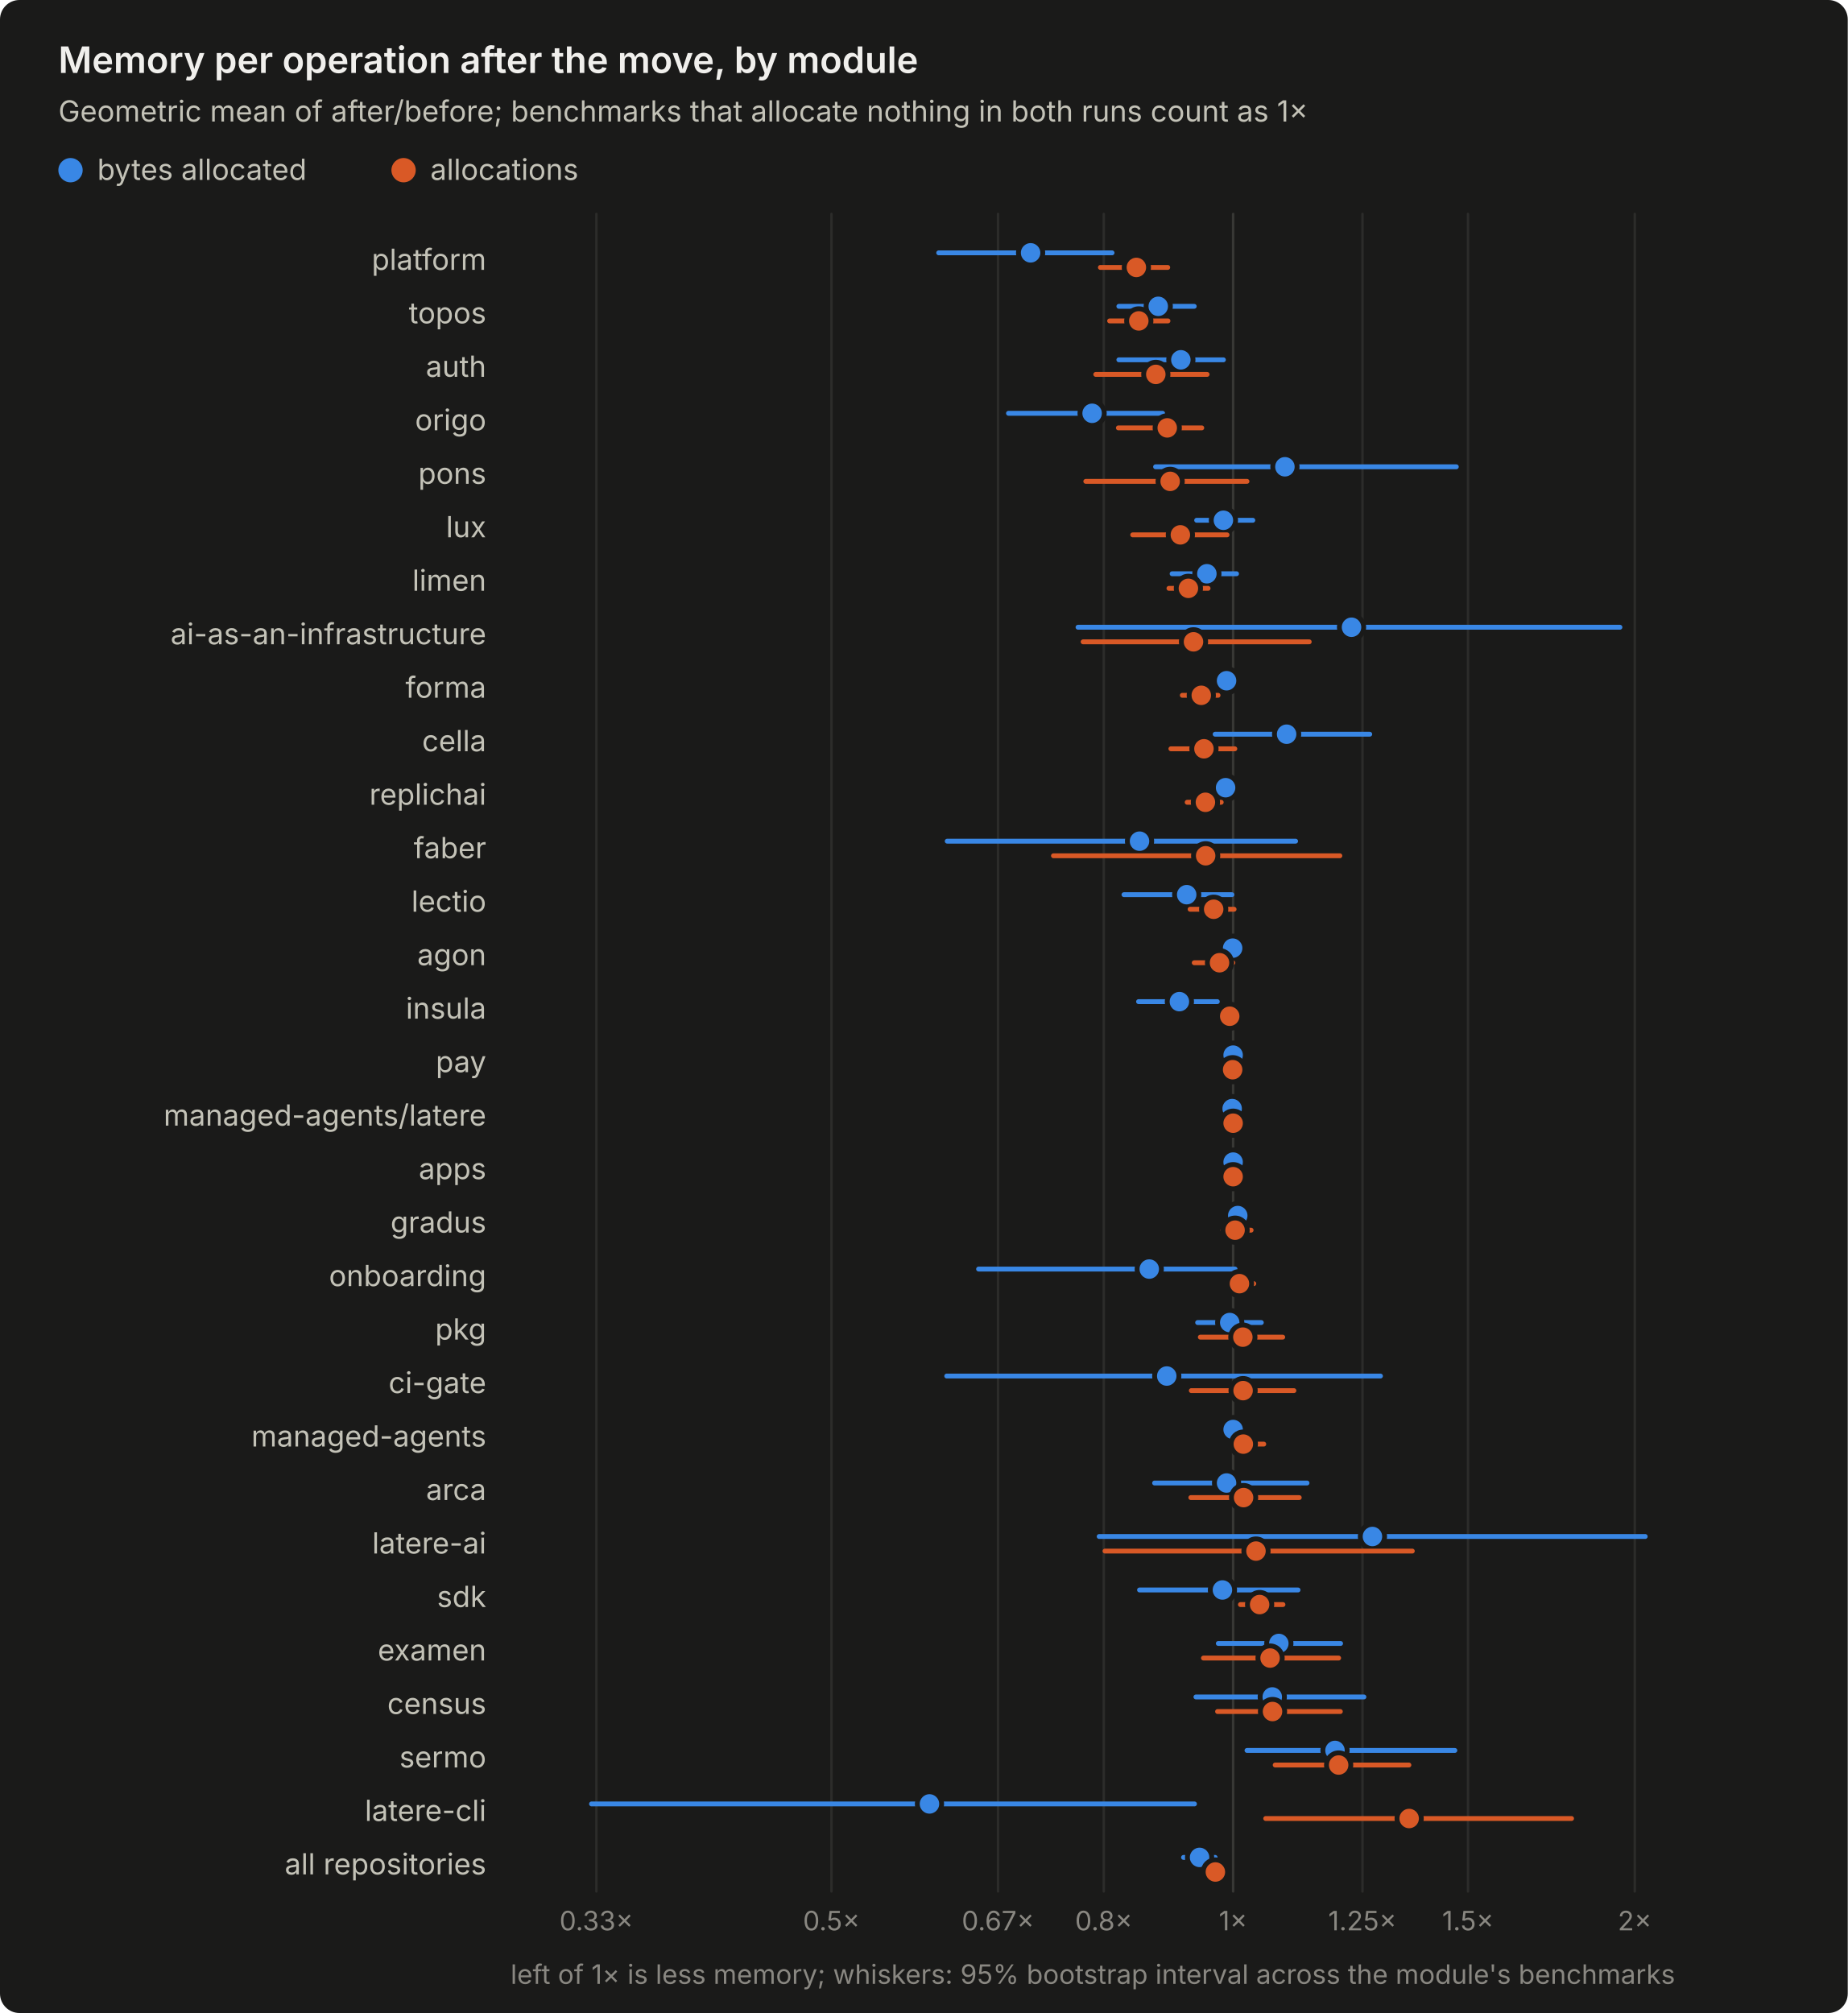
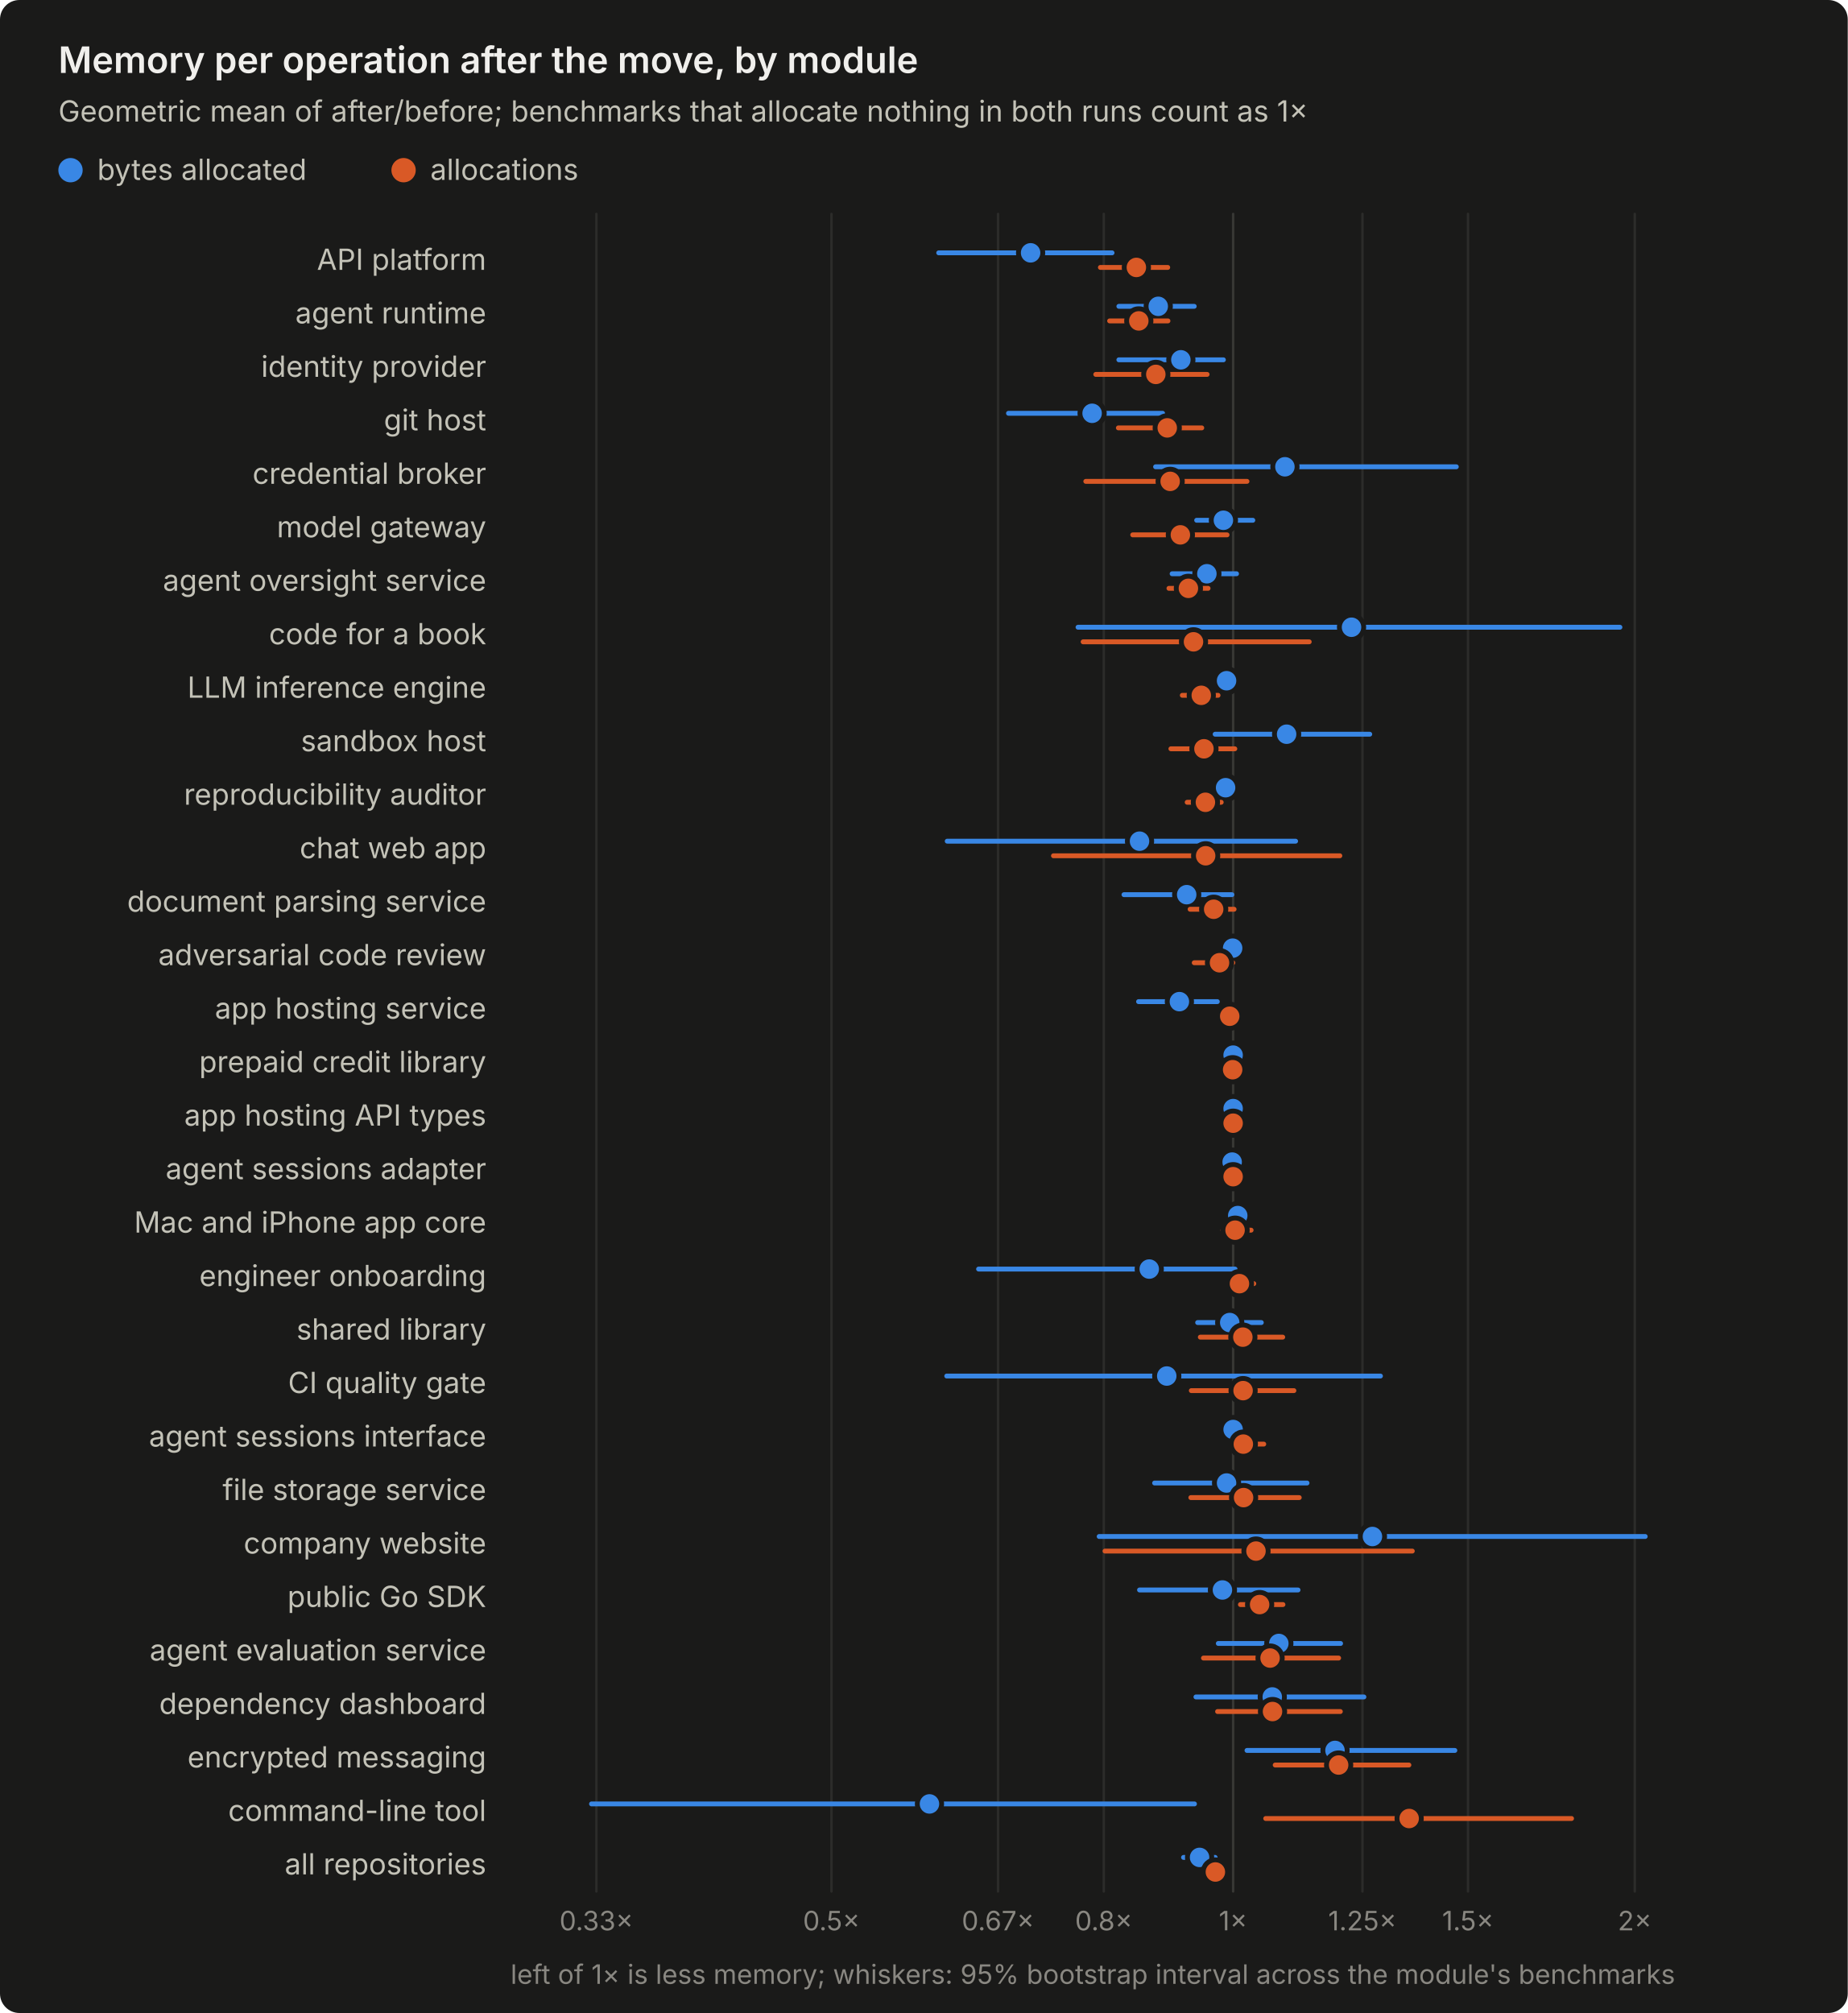
<svg xmlns="http://www.w3.org/2000/svg" viewBox="0 0 760 828" width="760" height="828" font-family="system-ui, -apple-system, &quot;Segoe UI&quot;, sans-serif" role="img">
  <rect width="760" height="828" rx="8" fill="#1a1a19" />
  <text x="24.0" y="30.0" font-size="15" fill="#f0efec" text-anchor="start" font-weight="600">Memory per operation after the move, by module</text>
  <text x="24.0" y="50.0" font-size="12" fill="#c3c2b7" text-anchor="start" font-weight="400">Geometric mean of after/before; benchmarks that allocate nothing in both runs count as 1×</text>
  <circle cx="29.0" cy="70.0" r="5" fill="#3987e5" />
  <text x="40.0" y="74.0" font-size="12" fill="#c3c2b7" text-anchor="start" font-weight="400">bytes allocated</text>
  <circle cx="166.0" cy="70.0" r="5" fill="#d95926" />
  <text x="177.0" y="74.0" font-size="12" fill="#c3c2b7" text-anchor="start" font-weight="400">allocations</text>
  <line x1="245.3" y1="88.0" x2="245.3" y2="778.0" stroke="#2c2c2a" stroke-width="1" stroke-linecap="round" />
  <text x="245.3" y="794.0" font-size="11" fill="#898781" text-anchor="middle" font-variant-numeric="tabular-nums">0.33×</text>
  <line x1="342.0" y1="88.0" x2="342.0" y2="778.0" stroke="#2c2c2a" stroke-width="1" stroke-linecap="round" />
  <text x="342.0" y="794.0" font-size="11" fill="#898781" text-anchor="middle" font-variant-numeric="tabular-nums">0.5×</text>
  <line x1="410.5" y1="88.0" x2="410.5" y2="778.0" stroke="#2c2c2a" stroke-width="1" stroke-linecap="round" />
  <text x="410.5" y="794.0" font-size="11" fill="#898781" text-anchor="middle" font-variant-numeric="tabular-nums">0.67×</text>
  <line x1="454.0" y1="88.0" x2="454.0" y2="778.0" stroke="#2c2c2a" stroke-width="1" stroke-linecap="round" />
  <text x="454.0" y="794.0" font-size="11" fill="#898781" text-anchor="middle" font-variant-numeric="tabular-nums">0.8×</text>
  <line x1="507.2" y1="88.0" x2="507.2" y2="778.0" stroke="#383835" stroke-width="1" stroke-linecap="round" />
  <text x="507.2" y="794.0" font-size="11" fill="#898781" text-anchor="middle" font-variant-numeric="tabular-nums">1×</text>
  <line x1="560.4" y1="88.0" x2="560.4" y2="778.0" stroke="#2c2c2a" stroke-width="1" stroke-linecap="round" />
  <text x="560.4" y="794.0" font-size="11" fill="#898781" text-anchor="middle" font-variant-numeric="tabular-nums">1.25×</text>
  <line x1="603.8" y1="88.0" x2="603.8" y2="778.0" stroke="#2c2c2a" stroke-width="1" stroke-linecap="round" />
  <text x="603.8" y="794.0" font-size="11" fill="#898781" text-anchor="middle" font-variant-numeric="tabular-nums">1.5×</text>
  <line x1="672.4" y1="88.0" x2="672.4" y2="778.0" stroke="#2c2c2a" stroke-width="1" stroke-linecap="round" />
  <text x="672.4" y="794.0" font-size="11" fill="#898781" text-anchor="middle" font-variant-numeric="tabular-nums">2×</text>
-   <text x="200.0" y="111.0" font-size="12" fill="#c3c2b7" text-anchor="end" font-weight="400">platform</text>
+   <text x="200.0" y="111.0" font-size="12" fill="#c3c2b7" text-anchor="end" font-weight="400">API platform</text>
  <line x1="386.1" y1="104.0" x2="457.4" y2="104.0" stroke="#3987e5" stroke-width="2" stroke-linecap="round" />
  <circle cx="423.9" cy="104.0" r="5" fill="#3987e5" stroke="#1a1a19" stroke-width="2" />
  <line x1="452.6" y1="110.0" x2="480.3" y2="110.0" stroke="#d95926" stroke-width="2" stroke-linecap="round" />
  <circle cx="467.4" cy="110.0" r="5" fill="#d95926" stroke="#1a1a19" stroke-width="2" />
-   <text x="200.0" y="133.0" font-size="12" fill="#c3c2b7" text-anchor="end" font-weight="400">topos</text>
+   <text x="200.0" y="133.0" font-size="12" fill="#c3c2b7" text-anchor="end" font-weight="400">agent runtime</text>
  <line x1="460.2" y1="126.0" x2="491.2" y2="126.0" stroke="#3987e5" stroke-width="2" stroke-linecap="round" />
  <circle cx="476.4" cy="126.0" r="5" fill="#3987e5" stroke="#1a1a19" stroke-width="2" />
  <line x1="456.4" y1="132.0" x2="480.4" y2="132.0" stroke="#d95926" stroke-width="2" stroke-linecap="round" />
  <circle cx="468.4" cy="132.0" r="5" fill="#d95926" stroke="#1a1a19" stroke-width="2" />
-   <text x="200.0" y="155.0" font-size="12" fill="#c3c2b7" text-anchor="end" font-weight="400">auth</text>
+   <text x="200.0" y="155.0" font-size="12" fill="#c3c2b7" text-anchor="end" font-weight="400">identity provider</text>
  <line x1="460.2" y1="148.0" x2="503.2" y2="148.0" stroke="#3987e5" stroke-width="2" stroke-linecap="round" />
  <circle cx="485.7" cy="148.0" r="5" fill="#3987e5" stroke="#1a1a19" stroke-width="2" />
  <line x1="450.7" y1="154.0" x2="496.5" y2="154.0" stroke="#d95926" stroke-width="2" stroke-linecap="round" />
  <circle cx="475.4" cy="154.0" r="5" fill="#d95926" stroke="#1a1a19" stroke-width="2" />
-   <text x="200.0" y="177.0" font-size="12" fill="#c3c2b7" text-anchor="end" font-weight="400">origo</text>
+   <text x="200.0" y="177.0" font-size="12" fill="#c3c2b7" text-anchor="end" font-weight="400">git host</text>
  <line x1="414.8" y1="170.0" x2="478.2" y2="170.0" stroke="#3987e5" stroke-width="2" stroke-linecap="round" />
  <circle cx="449.2" cy="170.0" r="5" fill="#3987e5" stroke="#1a1a19" stroke-width="2" />
  <line x1="460.0" y1="176.0" x2="494.3" y2="176.0" stroke="#d95926" stroke-width="2" stroke-linecap="round" />
  <circle cx="480.1" cy="176.0" r="5" fill="#d95926" stroke="#1a1a19" stroke-width="2" />
-   <text x="200.0" y="199.0" font-size="12" fill="#c3c2b7" text-anchor="end" font-weight="400">pons</text>
+   <text x="200.0" y="199.0" font-size="12" fill="#c3c2b7" text-anchor="end" font-weight="400">credential broker</text>
  <line x1="475.3" y1="192.0" x2="599.0" y2="192.0" stroke="#3987e5" stroke-width="2" stroke-linecap="round" />
  <circle cx="528.5" cy="192.0" r="5" fill="#3987e5" stroke="#1a1a19" stroke-width="2" />
  <line x1="446.6" y1="198.0" x2="512.9" y2="198.0" stroke="#d95926" stroke-width="2" stroke-linecap="round" />
  <circle cx="481.3" cy="198.0" r="5" fill="#d95926" stroke="#1a1a19" stroke-width="2" />
-   <text x="200.0" y="221.0" font-size="12" fill="#c3c2b7" text-anchor="end" font-weight="400">lux</text>
+   <text x="200.0" y="221.0" font-size="12" fill="#c3c2b7" text-anchor="end" font-weight="400">model gateway</text>
  <line x1="492.2" y1="214.0" x2="515.3" y2="214.0" stroke="#3987e5" stroke-width="2" stroke-linecap="round" />
  <circle cx="503.2" cy="214.0" r="5" fill="#3987e5" stroke="#1a1a19" stroke-width="2" />
  <line x1="465.9" y1="220.0" x2="504.7" y2="220.0" stroke="#d95926" stroke-width="2" stroke-linecap="round" />
  <circle cx="485.5" cy="220.0" r="5" fill="#d95926" stroke="#1a1a19" stroke-width="2" />
-   <text x="200.0" y="243.0" font-size="12" fill="#c3c2b7" text-anchor="end" font-weight="400">limen</text>
+   <text x="200.0" y="243.0" font-size="12" fill="#c3c2b7" text-anchor="end" font-weight="400">agent oversight service</text>
  <line x1="482.1" y1="236.0" x2="508.6" y2="236.0" stroke="#3987e5" stroke-width="2" stroke-linecap="round" />
  <circle cx="496.4" cy="236.0" r="5" fill="#3987e5" stroke="#1a1a19" stroke-width="2" />
  <line x1="480.8" y1="242.0" x2="496.9" y2="242.0" stroke="#d95926" stroke-width="2" stroke-linecap="round" />
  <circle cx="488.8" cy="242.0" r="5" fill="#d95926" stroke="#1a1a19" stroke-width="2" />
-   <text x="200.0" y="265.0" font-size="12" fill="#c3c2b7" text-anchor="end" font-weight="400">ai-as-an-infrastructure</text>
+   <text x="200.0" y="265.0" font-size="12" fill="#c3c2b7" text-anchor="end" font-weight="400">code for a book</text>
  <line x1="443.4" y1="258.0" x2="666.3" y2="258.0" stroke="#3987e5" stroke-width="2" stroke-linecap="round" />
  <circle cx="555.9" cy="258.0" r="5" fill="#3987e5" stroke="#1a1a19" stroke-width="2" />
  <line x1="445.5" y1="264.0" x2="538.5" y2="264.0" stroke="#d95926" stroke-width="2" stroke-linecap="round" />
  <circle cx="490.9" cy="264.0" r="5" fill="#d95926" stroke="#1a1a19" stroke-width="2" />
-   <text x="200.0" y="287.0" font-size="12" fill="#c3c2b7" text-anchor="end" font-weight="400">forma</text>
+   <text x="200.0" y="287.0" font-size="12" fill="#c3c2b7" text-anchor="end" font-weight="400">LLM inference engine</text>
  <line x1="503.0" y1="280.0" x2="505.8" y2="280.0" stroke="#3987e5" stroke-width="2" stroke-linecap="round" />
  <circle cx="504.5" cy="280.0" r="5" fill="#3987e5" stroke="#1a1a19" stroke-width="2" />
  <line x1="486.3" y1="286.0" x2="501.0" y2="286.0" stroke="#d95926" stroke-width="2" stroke-linecap="round" />
  <circle cx="494.1" cy="286.0" r="5" fill="#d95926" stroke="#1a1a19" stroke-width="2" />
-   <text x="200.0" y="309.0" font-size="12" fill="#c3c2b7" text-anchor="end" font-weight="400">cella</text>
+   <text x="200.0" y="309.0" font-size="12" fill="#c3c2b7" text-anchor="end" font-weight="400">sandbox host</text>
  <line x1="499.8" y1="302.0" x2="563.4" y2="302.0" stroke="#3987e5" stroke-width="2" stroke-linecap="round" />
  <circle cx="529.2" cy="302.0" r="5" fill="#3987e5" stroke="#1a1a19" stroke-width="2" />
  <line x1="481.6" y1="308.0" x2="507.9" y2="308.0" stroke="#d95926" stroke-width="2" stroke-linecap="round" />
  <circle cx="495.2" cy="308.0" r="5" fill="#d95926" stroke="#1a1a19" stroke-width="2" />
-   <text x="200.0" y="331.0" font-size="12" fill="#c3c2b7" text-anchor="end" font-weight="400">replichai</text>
+   <text x="200.0" y="331.0" font-size="12" fill="#c3c2b7" text-anchor="end" font-weight="400">reproducibility auditor</text>
  <line x1="502.1" y1="324.0" x2="505.8" y2="324.0" stroke="#3987e5" stroke-width="2" stroke-linecap="round" />
  <circle cx="504.1" cy="324.0" r="5" fill="#3987e5" stroke="#1a1a19" stroke-width="2" />
  <line x1="488.3" y1="330.0" x2="502.3" y2="330.0" stroke="#d95926" stroke-width="2" stroke-linecap="round" />
  <circle cx="495.8" cy="330.0" r="5" fill="#d95926" stroke="#1a1a19" stroke-width="2" />
-   <text x="200.0" y="353.0" font-size="12" fill="#c3c2b7" text-anchor="end" font-weight="400">faber</text>
+   <text x="200.0" y="353.0" font-size="12" fill="#c3c2b7" text-anchor="end" font-weight="400">chat web app</text>
  <line x1="389.6" y1="346.0" x2="532.9" y2="346.0" stroke="#3987e5" stroke-width="2" stroke-linecap="round" />
  <circle cx="468.7" cy="346.0" r="5" fill="#3987e5" stroke="#1a1a19" stroke-width="2" />
  <line x1="433.3" y1="352.0" x2="551.1" y2="352.0" stroke="#d95926" stroke-width="2" stroke-linecap="round" />
  <circle cx="495.9" cy="352.0" r="5" fill="#d95926" stroke="#1a1a19" stroke-width="2" />
-   <text x="200.0" y="375.0" font-size="12" fill="#c3c2b7" text-anchor="end" font-weight="400">lectio</text>
+   <text x="200.0" y="375.0" font-size="12" fill="#c3c2b7" text-anchor="end" font-weight="400">document parsing service</text>
  <line x1="462.3" y1="368.0" x2="506.7" y2="368.0" stroke="#3987e5" stroke-width="2" stroke-linecap="round" />
  <circle cx="488.1" cy="368.0" r="5" fill="#3987e5" stroke="#1a1a19" stroke-width="2" />
  <line x1="489.5" y1="374.0" x2="507.6" y2="374.0" stroke="#d95926" stroke-width="2" stroke-linecap="round" />
  <circle cx="499.2" cy="374.0" r="5" fill="#d95926" stroke="#1a1a19" stroke-width="2" />
-   <text x="200.0" y="397.0" font-size="12" fill="#c3c2b7" text-anchor="end" font-weight="400">agon</text>
+   <text x="200.0" y="397.0" font-size="12" fill="#c3c2b7" text-anchor="end" font-weight="400">adversarial code review</text>
  <line x1="506.5" y1="390.0" x2="507.2" y2="390.0" stroke="#3987e5" stroke-width="2" stroke-linecap="round" />
  <circle cx="507.0" cy="390.0" r="5" fill="#3987e5" stroke="#1a1a19" stroke-width="2" />
  <line x1="491.2" y1="396.0" x2="507.1" y2="396.0" stroke="#d95926" stroke-width="2" stroke-linecap="round" />
  <circle cx="501.6" cy="396.0" r="5" fill="#d95926" stroke="#1a1a19" stroke-width="2" />
-   <text x="200.0" y="419.0" font-size="12" fill="#c3c2b7" text-anchor="end" font-weight="400">insula</text>
+   <text x="200.0" y="419.0" font-size="12" fill="#c3c2b7" text-anchor="end" font-weight="400">app hosting service</text>
  <line x1="468.3" y1="412.0" x2="500.7" y2="412.0" stroke="#3987e5" stroke-width="2" stroke-linecap="round" />
  <circle cx="485.1" cy="412.0" r="5" fill="#3987e5" stroke="#1a1a19" stroke-width="2" />
  <line x1="502.0" y1="418.0" x2="509.5" y2="418.0" stroke="#d95926" stroke-width="2" stroke-linecap="round" />
  <circle cx="505.8" cy="418.0" r="5" fill="#d95926" stroke="#1a1a19" stroke-width="2" />
-   <text x="200.0" y="441.0" font-size="12" fill="#c3c2b7" text-anchor="end" font-weight="400">pay</text>
+   <text x="200.0" y="441.0" font-size="12" fill="#c3c2b7" text-anchor="end" font-weight="400">prepaid credit library</text>
  <line x1="507.1" y1="434.0" x2="507.2" y2="434.0" stroke="#3987e5" stroke-width="2" stroke-linecap="round" />
  <circle cx="507.2" cy="434.0" r="5" fill="#3987e5" stroke="#1a1a19" stroke-width="2" />
  <line x1="506.7" y1="440.0" x2="507.2" y2="440.0" stroke="#d95926" stroke-width="2" stroke-linecap="round" />
  <circle cx="507.0" cy="440.0" r="5" fill="#d95926" stroke="#1a1a19" stroke-width="2" />
-   <text x="200.0" y="463.0" font-size="12" fill="#c3c2b7" text-anchor="end" font-weight="400">managed-agents/latere</text>
-   <line x1="506.2" y1="456.0" x2="507.2" y2="456.0" stroke="#3987e5" stroke-width="2" stroke-linecap="round" />
-   <circle cx="506.8" cy="456.0" r="5" fill="#3987e5" stroke="#1a1a19" stroke-width="2" />
+   <text x="200.0" y="463.0" font-size="12" fill="#c3c2b7" text-anchor="end" font-weight="400">app hosting API types</text>
+   <line x1="507.2" y1="456.0" x2="507.2" y2="456.0" stroke="#3987e5" stroke-width="2" stroke-linecap="round" />
+   <circle cx="507.2" cy="456.0" r="5" fill="#3987e5" stroke="#1a1a19" stroke-width="2" />
  <line x1="507.2" y1="462.0" x2="507.2" y2="462.0" stroke="#d95926" stroke-width="2" stroke-linecap="round" />
  <circle cx="507.2" cy="462.0" r="5" fill="#d95926" stroke="#1a1a19" stroke-width="2" />
-   <text x="200.0" y="485.0" font-size="12" fill="#c3c2b7" text-anchor="end" font-weight="400">apps</text>
-   <line x1="507.2" y1="478.0" x2="507.2" y2="478.0" stroke="#3987e5" stroke-width="2" stroke-linecap="round" />
-   <circle cx="507.2" cy="478.0" r="5" fill="#3987e5" stroke="#1a1a19" stroke-width="2" />
+   <text x="200.0" y="485.0" font-size="12" fill="#c3c2b7" text-anchor="end" font-weight="400">agent sessions adapter</text>
+   <line x1="506.2" y1="478.0" x2="507.2" y2="478.0" stroke="#3987e5" stroke-width="2" stroke-linecap="round" />
+   <circle cx="506.8" cy="478.0" r="5" fill="#3987e5" stroke="#1a1a19" stroke-width="2" />
  <line x1="507.2" y1="484.0" x2="507.2" y2="484.0" stroke="#d95926" stroke-width="2" stroke-linecap="round" />
  <circle cx="507.2" cy="484.0" r="5" fill="#d95926" stroke="#1a1a19" stroke-width="2" />
-   <text x="200.0" y="507.0" font-size="12" fill="#c3c2b7" text-anchor="end" font-weight="400">gradus</text>
+   <text x="200.0" y="507.0" font-size="12" fill="#c3c2b7" text-anchor="end" font-weight="400">Mac and iPhone app core</text>
  <line x1="506.6" y1="500.0" x2="513.5" y2="500.0" stroke="#3987e5" stroke-width="2" stroke-linecap="round" />
  <circle cx="509.1" cy="500.0" r="5" fill="#3987e5" stroke="#1a1a19" stroke-width="2" />
  <line x1="503.0" y1="506.0" x2="514.6" y2="506.0" stroke="#d95926" stroke-width="2" stroke-linecap="round" />
  <circle cx="508.0" cy="506.0" r="5" fill="#d95926" stroke="#1a1a19" stroke-width="2" />
-   <text x="200.0" y="529.0" font-size="12" fill="#c3c2b7" text-anchor="end" font-weight="400">onboarding</text>
+   <text x="200.0" y="529.0" font-size="12" fill="#c3c2b7" text-anchor="end" font-weight="400">engineer onboarding</text>
  <line x1="402.5" y1="522.0" x2="508.0" y2="522.0" stroke="#3987e5" stroke-width="2" stroke-linecap="round" />
  <circle cx="472.7" cy="522.0" r="5" fill="#3987e5" stroke="#1a1a19" stroke-width="2" />
  <line x1="506.7" y1="528.0" x2="515.7" y2="528.0" stroke="#d95926" stroke-width="2" stroke-linecap="round" />
  <circle cx="509.8" cy="528.0" r="5" fill="#d95926" stroke="#1a1a19" stroke-width="2" />
-   <text x="200.0" y="551.0" font-size="12" fill="#c3c2b7" text-anchor="end" font-weight="400">pkg</text>
+   <text x="200.0" y="551.0" font-size="12" fill="#c3c2b7" text-anchor="end" font-weight="400">shared library</text>
  <line x1="492.6" y1="544.0" x2="518.8" y2="544.0" stroke="#3987e5" stroke-width="2" stroke-linecap="round" />
  <circle cx="505.8" cy="544.0" r="5" fill="#3987e5" stroke="#1a1a19" stroke-width="2" />
  <line x1="493.7" y1="550.0" x2="527.6" y2="550.0" stroke="#d95926" stroke-width="2" stroke-linecap="round" />
  <circle cx="511.2" cy="550.0" r="5" fill="#d95926" stroke="#1a1a19" stroke-width="2" />
-   <text x="200.0" y="573.0" font-size="12" fill="#c3c2b7" text-anchor="end" font-weight="400">ci-gate</text>
+   <text x="200.0" y="573.0" font-size="12" fill="#c3c2b7" text-anchor="end" font-weight="400">CI quality gate</text>
  <line x1="389.4" y1="566.0" x2="567.8" y2="566.0" stroke="#3987e5" stroke-width="2" stroke-linecap="round" />
  <circle cx="479.9" cy="566.0" r="5" fill="#3987e5" stroke="#1a1a19" stroke-width="2" />
  <line x1="490.0" y1="572.0" x2="532.2" y2="572.0" stroke="#d95926" stroke-width="2" stroke-linecap="round" />
  <circle cx="511.3" cy="572.0" r="5" fill="#d95926" stroke="#1a1a19" stroke-width="2" />
-   <text x="200.0" y="595.0" font-size="12" fill="#c3c2b7" text-anchor="end" font-weight="400">managed-agents</text>
+   <text x="200.0" y="595.0" font-size="12" fill="#c3c2b7" text-anchor="end" font-weight="400">agent sessions interface</text>
  <line x1="506.8" y1="588.0" x2="507.4" y2="588.0" stroke="#3987e5" stroke-width="2" stroke-linecap="round" />
  <circle cx="507.2" cy="588.0" r="5" fill="#3987e5" stroke="#1a1a19" stroke-width="2" />
  <line x1="507.2" y1="594.0" x2="519.8" y2="594.0" stroke="#d95926" stroke-width="2" stroke-linecap="round" />
  <circle cx="511.4" cy="594.0" r="5" fill="#d95926" stroke="#1a1a19" stroke-width="2" />
-   <text x="200.0" y="617.0" font-size="12" fill="#c3c2b7" text-anchor="end" font-weight="400">arca</text>
+   <text x="200.0" y="617.0" font-size="12" fill="#c3c2b7" text-anchor="end" font-weight="400">file storage service</text>
  <line x1="474.9" y1="610.0" x2="537.6" y2="610.0" stroke="#3987e5" stroke-width="2" stroke-linecap="round" />
  <circle cx="504.5" cy="610.0" r="5" fill="#3987e5" stroke="#1a1a19" stroke-width="2" />
  <line x1="489.8" y1="616.0" x2="534.4" y2="616.0" stroke="#d95926" stroke-width="2" stroke-linecap="round" />
  <circle cx="511.5" cy="616.0" r="5" fill="#d95926" stroke="#1a1a19" stroke-width="2" />
-   <text x="200.0" y="639.0" font-size="12" fill="#c3c2b7" text-anchor="end" font-weight="400">latere-ai</text>
+   <text x="200.0" y="639.0" font-size="12" fill="#c3c2b7" text-anchor="end" font-weight="400">company website</text>
  <line x1="452.1" y1="632.0" x2="676.7" y2="632.0" stroke="#3987e5" stroke-width="2" stroke-linecap="round" />
  <circle cx="564.5" cy="632.0" r="5" fill="#3987e5" stroke="#1a1a19" stroke-width="2" />
  <line x1="454.5" y1="638.0" x2="580.9" y2="638.0" stroke="#d95926" stroke-width="2" stroke-linecap="round" />
  <circle cx="516.6" cy="638.0" r="5" fill="#d95926" stroke="#1a1a19" stroke-width="2" />
-   <text x="200.0" y="661.0" font-size="12" fill="#c3c2b7" text-anchor="end" font-weight="400">sdk</text>
+   <text x="200.0" y="661.0" font-size="12" fill="#c3c2b7" text-anchor="end" font-weight="400">public Go SDK</text>
  <line x1="468.7" y1="654.0" x2="533.9" y2="654.0" stroke="#3987e5" stroke-width="2" stroke-linecap="round" />
  <circle cx="502.8" cy="654.0" r="5" fill="#3987e5" stroke="#1a1a19" stroke-width="2" />
  <line x1="510.2" y1="660.0" x2="527.7" y2="660.0" stroke="#d95926" stroke-width="2" stroke-linecap="round" />
  <circle cx="518.1" cy="660.0" r="5" fill="#d95926" stroke="#1a1a19" stroke-width="2" />
-   <text x="200.0" y="683.0" font-size="12" fill="#c3c2b7" text-anchor="end" font-weight="400">examen</text>
+   <text x="200.0" y="683.0" font-size="12" fill="#c3c2b7" text-anchor="end" font-weight="400">agent evaluation service</text>
  <line x1="501.1" y1="676.0" x2="551.4" y2="676.0" stroke="#3987e5" stroke-width="2" stroke-linecap="round" />
  <circle cx="526.0" cy="676.0" r="5" fill="#3987e5" stroke="#1a1a19" stroke-width="2" />
  <line x1="495.0" y1="682.0" x2="550.6" y2="682.0" stroke="#d95926" stroke-width="2" stroke-linecap="round" />
  <circle cx="522.4" cy="682.0" r="5" fill="#d95926" stroke="#1a1a19" stroke-width="2" />
-   <text x="200.0" y="705.0" font-size="12" fill="#c3c2b7" text-anchor="end" font-weight="400">census</text>
+   <text x="200.0" y="705.0" font-size="12" fill="#c3c2b7" text-anchor="end" font-weight="400">dependency dashboard</text>
  <line x1="491.9" y1="698.0" x2="561.0" y2="698.0" stroke="#3987e5" stroke-width="2" stroke-linecap="round" />
  <circle cx="523.3" cy="698.0" r="5" fill="#3987e5" stroke="#1a1a19" stroke-width="2" />
  <line x1="500.8" y1="704.0" x2="551.3" y2="704.0" stroke="#d95926" stroke-width="2" stroke-linecap="round" />
  <circle cx="523.4" cy="704.0" r="5" fill="#d95926" stroke="#1a1a19" stroke-width="2" />
-   <text x="200.0" y="727.0" font-size="12" fill="#c3c2b7" text-anchor="end" font-weight="400">sermo</text>
+   <text x="200.0" y="727.0" font-size="12" fill="#c3c2b7" text-anchor="end" font-weight="400">encrypted messaging</text>
  <line x1="512.9" y1="720.0" x2="598.4" y2="720.0" stroke="#3987e5" stroke-width="2" stroke-linecap="round" />
  <circle cx="549.1" cy="720.0" r="5" fill="#3987e5" stroke="#1a1a19" stroke-width="2" />
  <line x1="524.5" y1="726.0" x2="579.5" y2="726.0" stroke="#d95926" stroke-width="2" stroke-linecap="round" />
  <circle cx="550.6" cy="726.0" r="5" fill="#d95926" stroke="#1a1a19" stroke-width="2" />
-   <text x="200.0" y="749.0" font-size="12" fill="#c3c2b7" text-anchor="end" font-weight="400">latere-cli</text>
+   <text x="200.0" y="749.0" font-size="12" fill="#c3c2b7" text-anchor="end" font-weight="400">command-line tool</text>
  <line x1="243.3" y1="742.0" x2="491.3" y2="742.0" stroke="#3987e5" stroke-width="2" stroke-linecap="round" />
  <circle cx="382.3" cy="742.0" r="5" fill="#3987e5" stroke="#1a1a19" stroke-width="2" />
  <line x1="520.6" y1="748.0" x2="646.4" y2="748.0" stroke="#d95926" stroke-width="2" stroke-linecap="round" />
  <circle cx="579.6" cy="748.0" r="5" fill="#d95926" stroke="#1a1a19" stroke-width="2" />
  <text x="200.0" y="771.0" font-size="12" fill="#c3c2b7" text-anchor="end" font-weight="400">all repositories</text>
  <line x1="486.8" y1="764.0" x2="499.8" y2="764.0" stroke="#3987e5" stroke-width="2" stroke-linecap="round" />
  <circle cx="493.4" cy="764.0" r="5" fill="#3987e5" stroke="#1a1a19" stroke-width="2" />
  <line x1="496.0" y1="770.0" x2="504.1" y2="770.0" stroke="#d95926" stroke-width="2" stroke-linecap="round" />
  <circle cx="499.9" cy="770.0" r="5" fill="#d95926" stroke="#1a1a19" stroke-width="2" />
  <text x="210.0" y="816.0" font-size="11" fill="#898781" text-anchor="start" font-weight="400">left of 1× is less memory; whiskers: 95% bootstrap interval across the module's benchmarks</text>
</svg>
